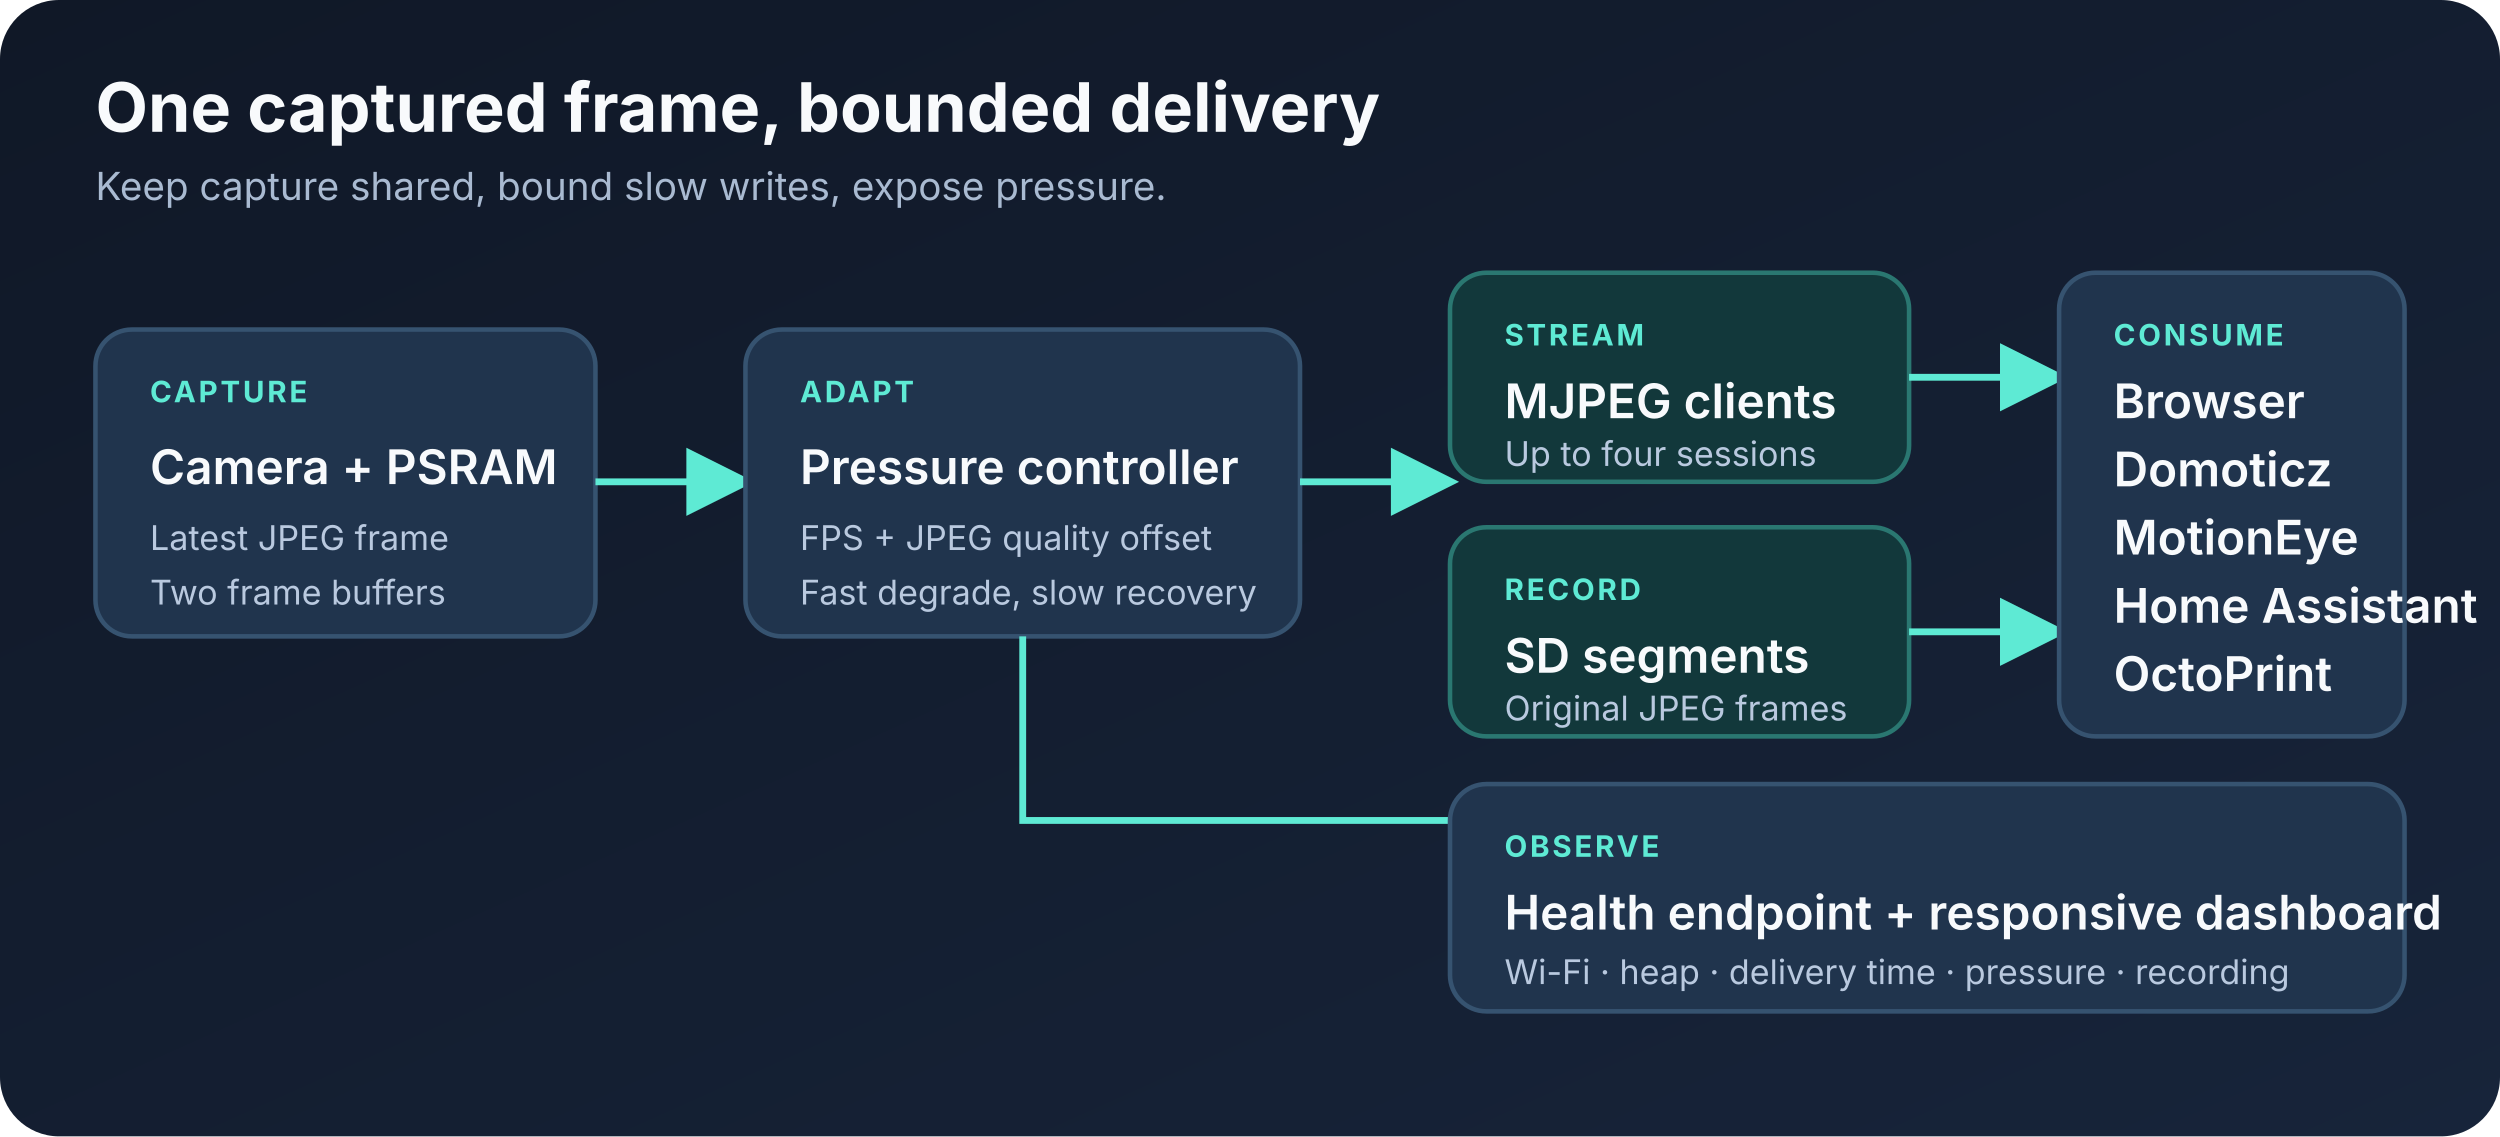
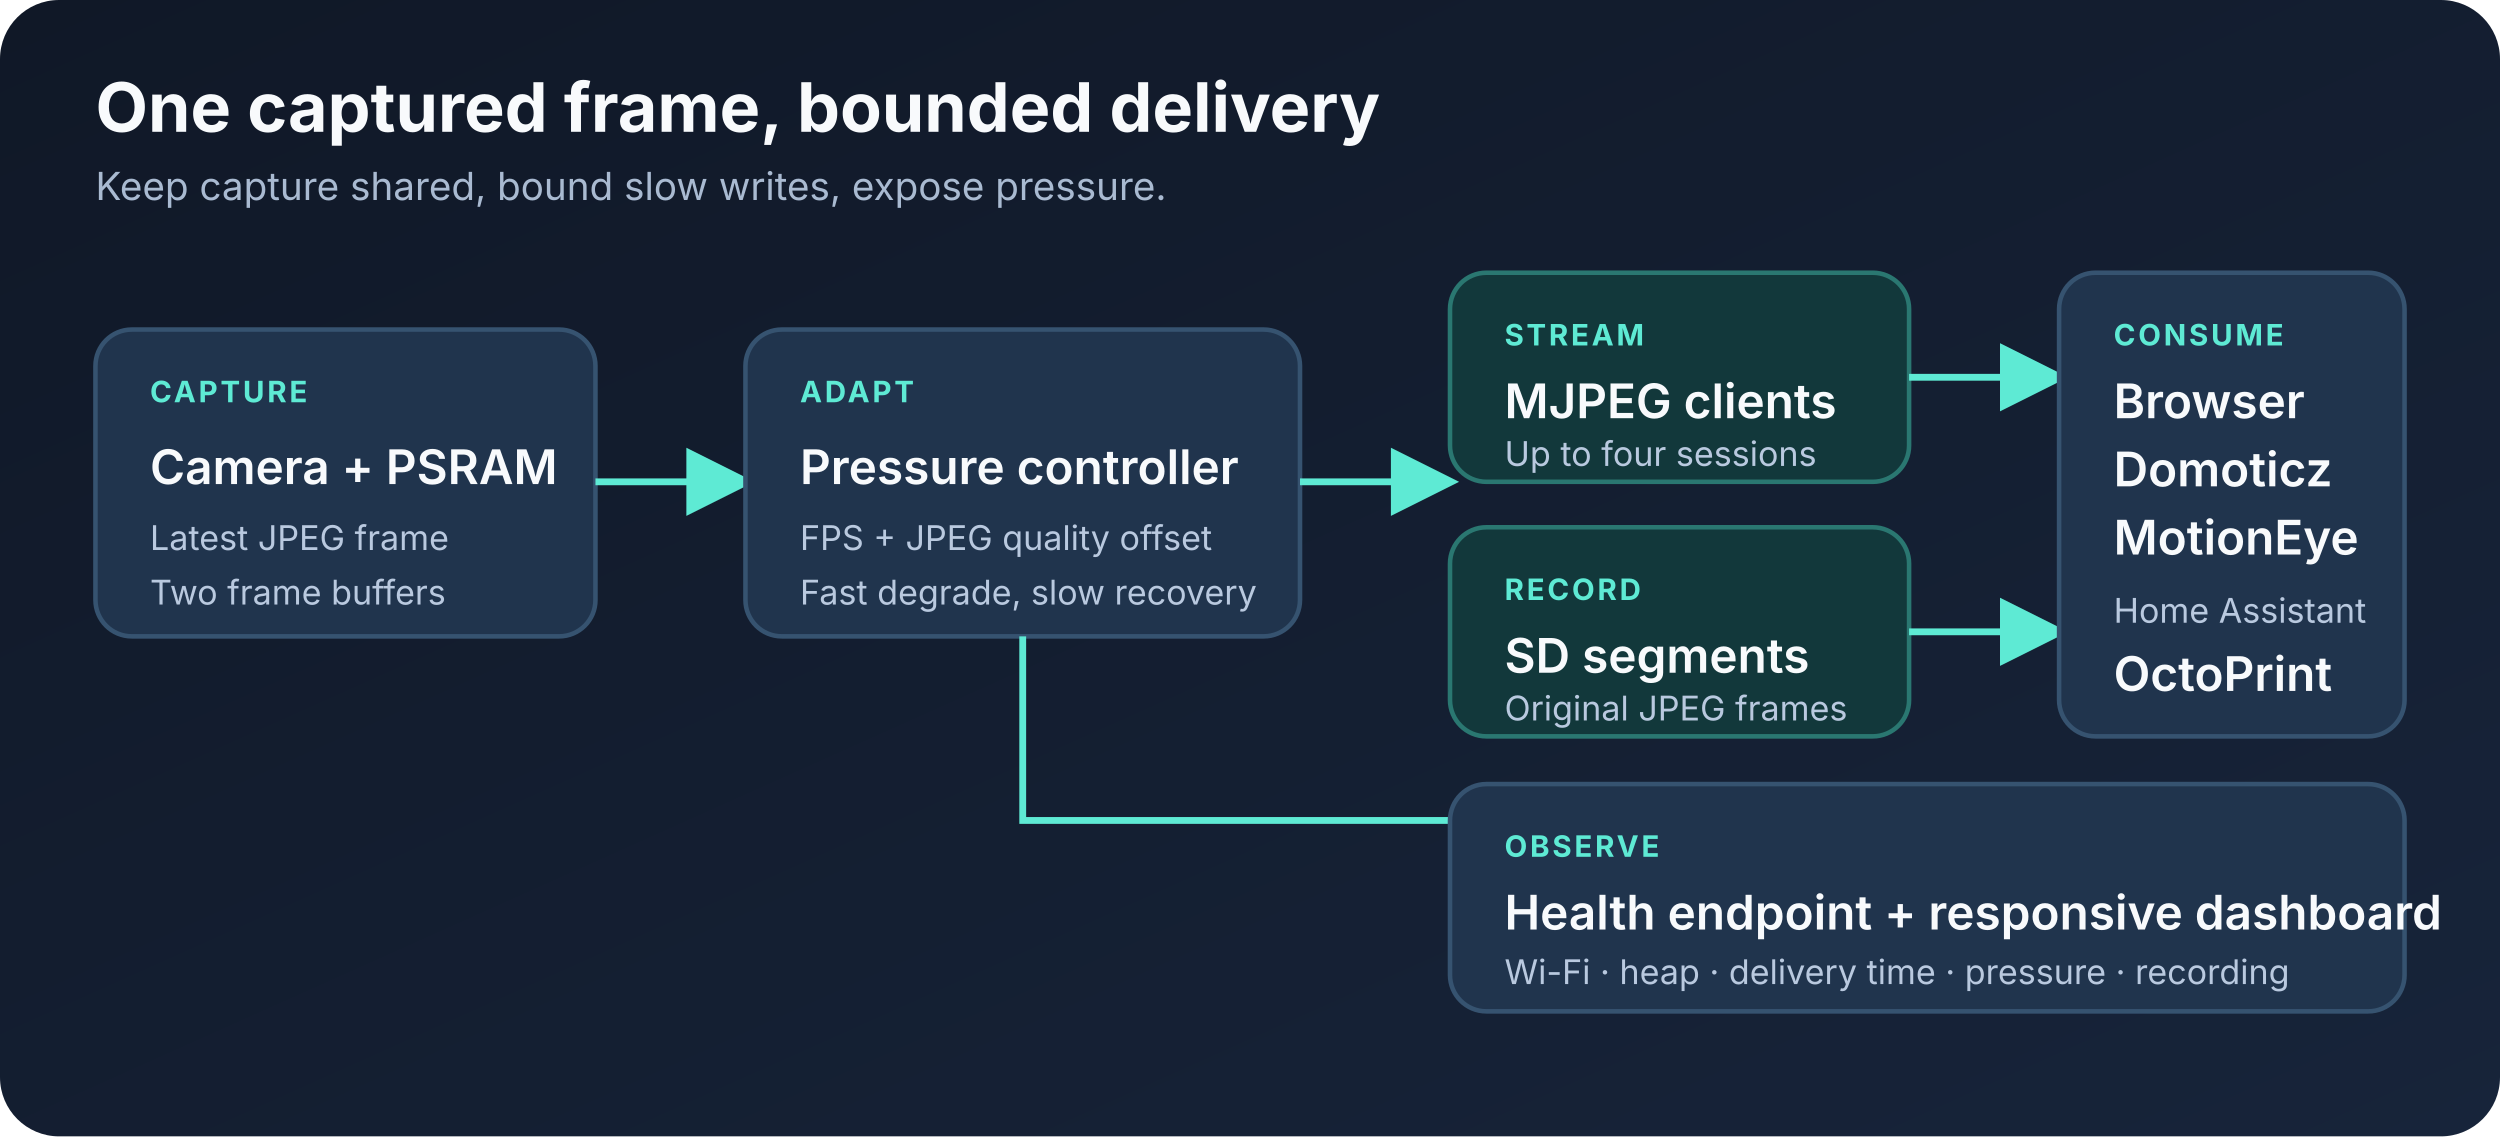
<svg xmlns="http://www.w3.org/2000/svg" width="1100" height="500" viewBox="0 0 1100 500" role="img" aria-labelledby="title description">
  <defs>
    <linearGradient id="background" x1="0" y1="0" x2="1" y2="1">
      <stop offset="0" stop-color="#101827" />
      <stop offset="1" stop-color="#17243a" />
    </linearGradient>
    <marker id="arrow" markerWidth="10" markerHeight="10" refX="8" refY="5" orient="auto">
      <path d="M0 0l10 5-10 5z" fill="#5eead4" />
    </marker>
    <style>
      .title{font:700 30px Inter,Arial,sans-serif;fill:#f8fafc}.subtitle{font:400 17px Inter,Arial,sans-serif;fill:#a9bad1}.label{font:700 13px Inter,Arial,sans-serif;letter-spacing:1.2px;fill:#5eead4}.main{font:600 21px Inter,Arial,sans-serif;fill:#f8fafc}.small{font:400 15px Inter,Arial,sans-serif;fill:#b9c9df}.box{fill:#20344d;stroke:#365370;stroke-width:2}.output{fill:#12383b;stroke:#2a7771;stroke-width:2}.line{fill:none;stroke:#5eead4;stroke-width:3;marker-end:url(#arrow)}
    </style>
  </defs>
  <rect width="1100" height="500" rx="26" fill="url(#background)" />
  <text x="42" y="58" class="title">One captured frame, bounded delivery</text>
  <text x="42" y="88" class="subtitle">Keep capture shared, bound slow writes, expose pressure.</text>
  <rect x="42" y="145" width="220" height="135" rx="16" class="box" />
  <text x="66" y="177" class="label">CAPTURE</text>
  <text x="66" y="213" class="main">Camera + PSRAM</text>
  <text x="66" y="242" class="small">Latest JPEG frame</text>
  <text x="66" y="266" class="small">Two frame buffers</text>
  <path d="M262 212h64" class="line" />
  <rect x="328" y="145" width="244" height="135" rx="16" class="box" />
  <text x="352" y="177" class="label">ADAPT</text>
  <text x="352" y="213" class="main">Pressure controller</text>
  <text x="352" y="242" class="small">FPS + JPEG quality offset</text>
  <text x="352" y="266" class="small">Fast degrade, slow recovery</text>
  <path d="M572 212h64" class="line" />
  <rect x="638" y="120" width="202" height="92" rx="16" class="output" />
  <text x="662" y="152" class="label">STREAM</text>
  <text x="662" y="184" class="main">MJPEG clients</text>
  <text x="662" y="205" class="small">Up to four sessions</text>
  <rect x="638" y="232" width="202" height="92" rx="16" class="output" />
  <text x="662" y="264" class="label">RECORD</text>
  <text x="662" y="296" class="main">SD segments</text>
  <text x="662" y="317" class="small">Original JPEG frames</text>
  <path d="M840 166h64" class="line" />
  <path d="M840 278h64" class="line" />
  <rect x="906" y="120" width="152" height="204" rx="16" class="box" />
  <text x="930" y="152" class="label">CONSUME</text>
  <text x="930" y="184" class="main">Browser</text>
  <text x="930" y="214" class="main">Domoticz</text>
  <text x="930" y="244" class="main">MotionEye</text>
-   <text x="930" y="274" class="main">Home Assistant</text>
+   <text x="930" y="274" class="small">Home Assistant</text>
  <text x="930" y="304" class="main">OctoPrint</text>
  <path d="M450 280v81h288" class="line" />
  <rect x="638" y="345" width="420" height="100" rx="16" class="box" />
  <text x="662" y="377" class="label">OBSERVE</text>
  <text x="662" y="409" class="main">Health endpoint + responsive dashboard</text>
  <text x="662" y="433" class="small">Wi-Fi · heap · delivery time · pressure · recording</text>
</svg>
